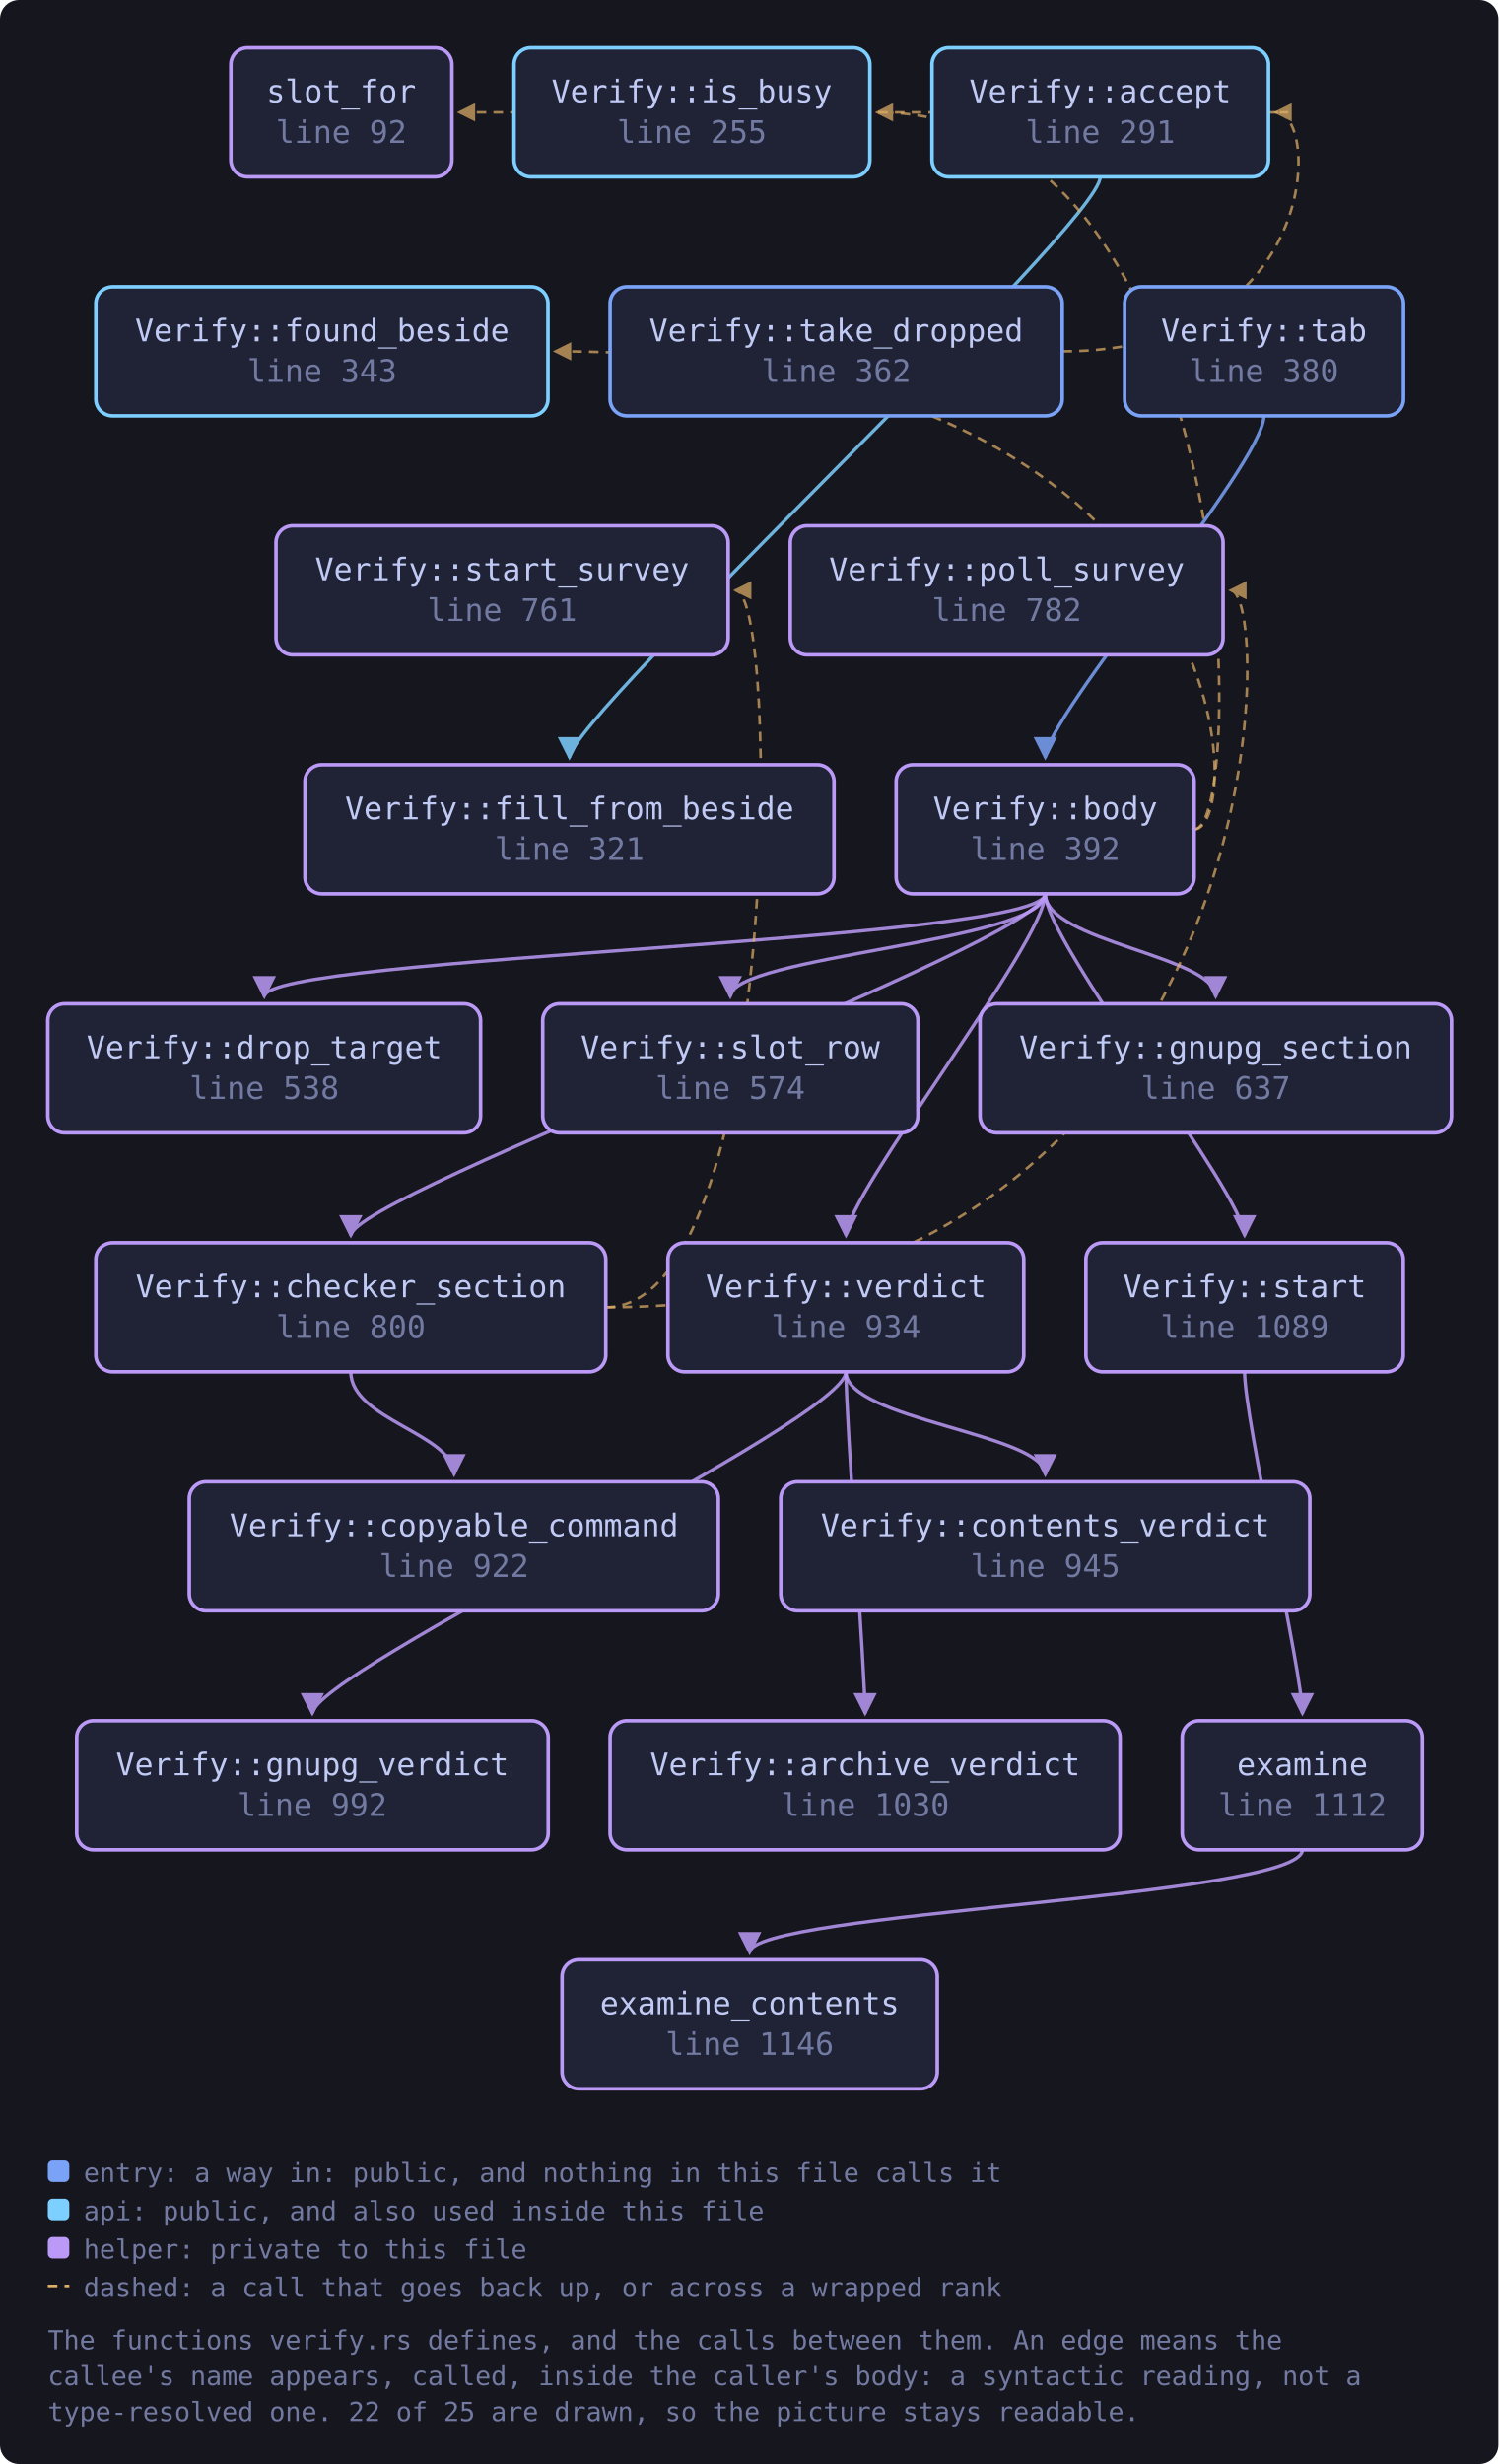
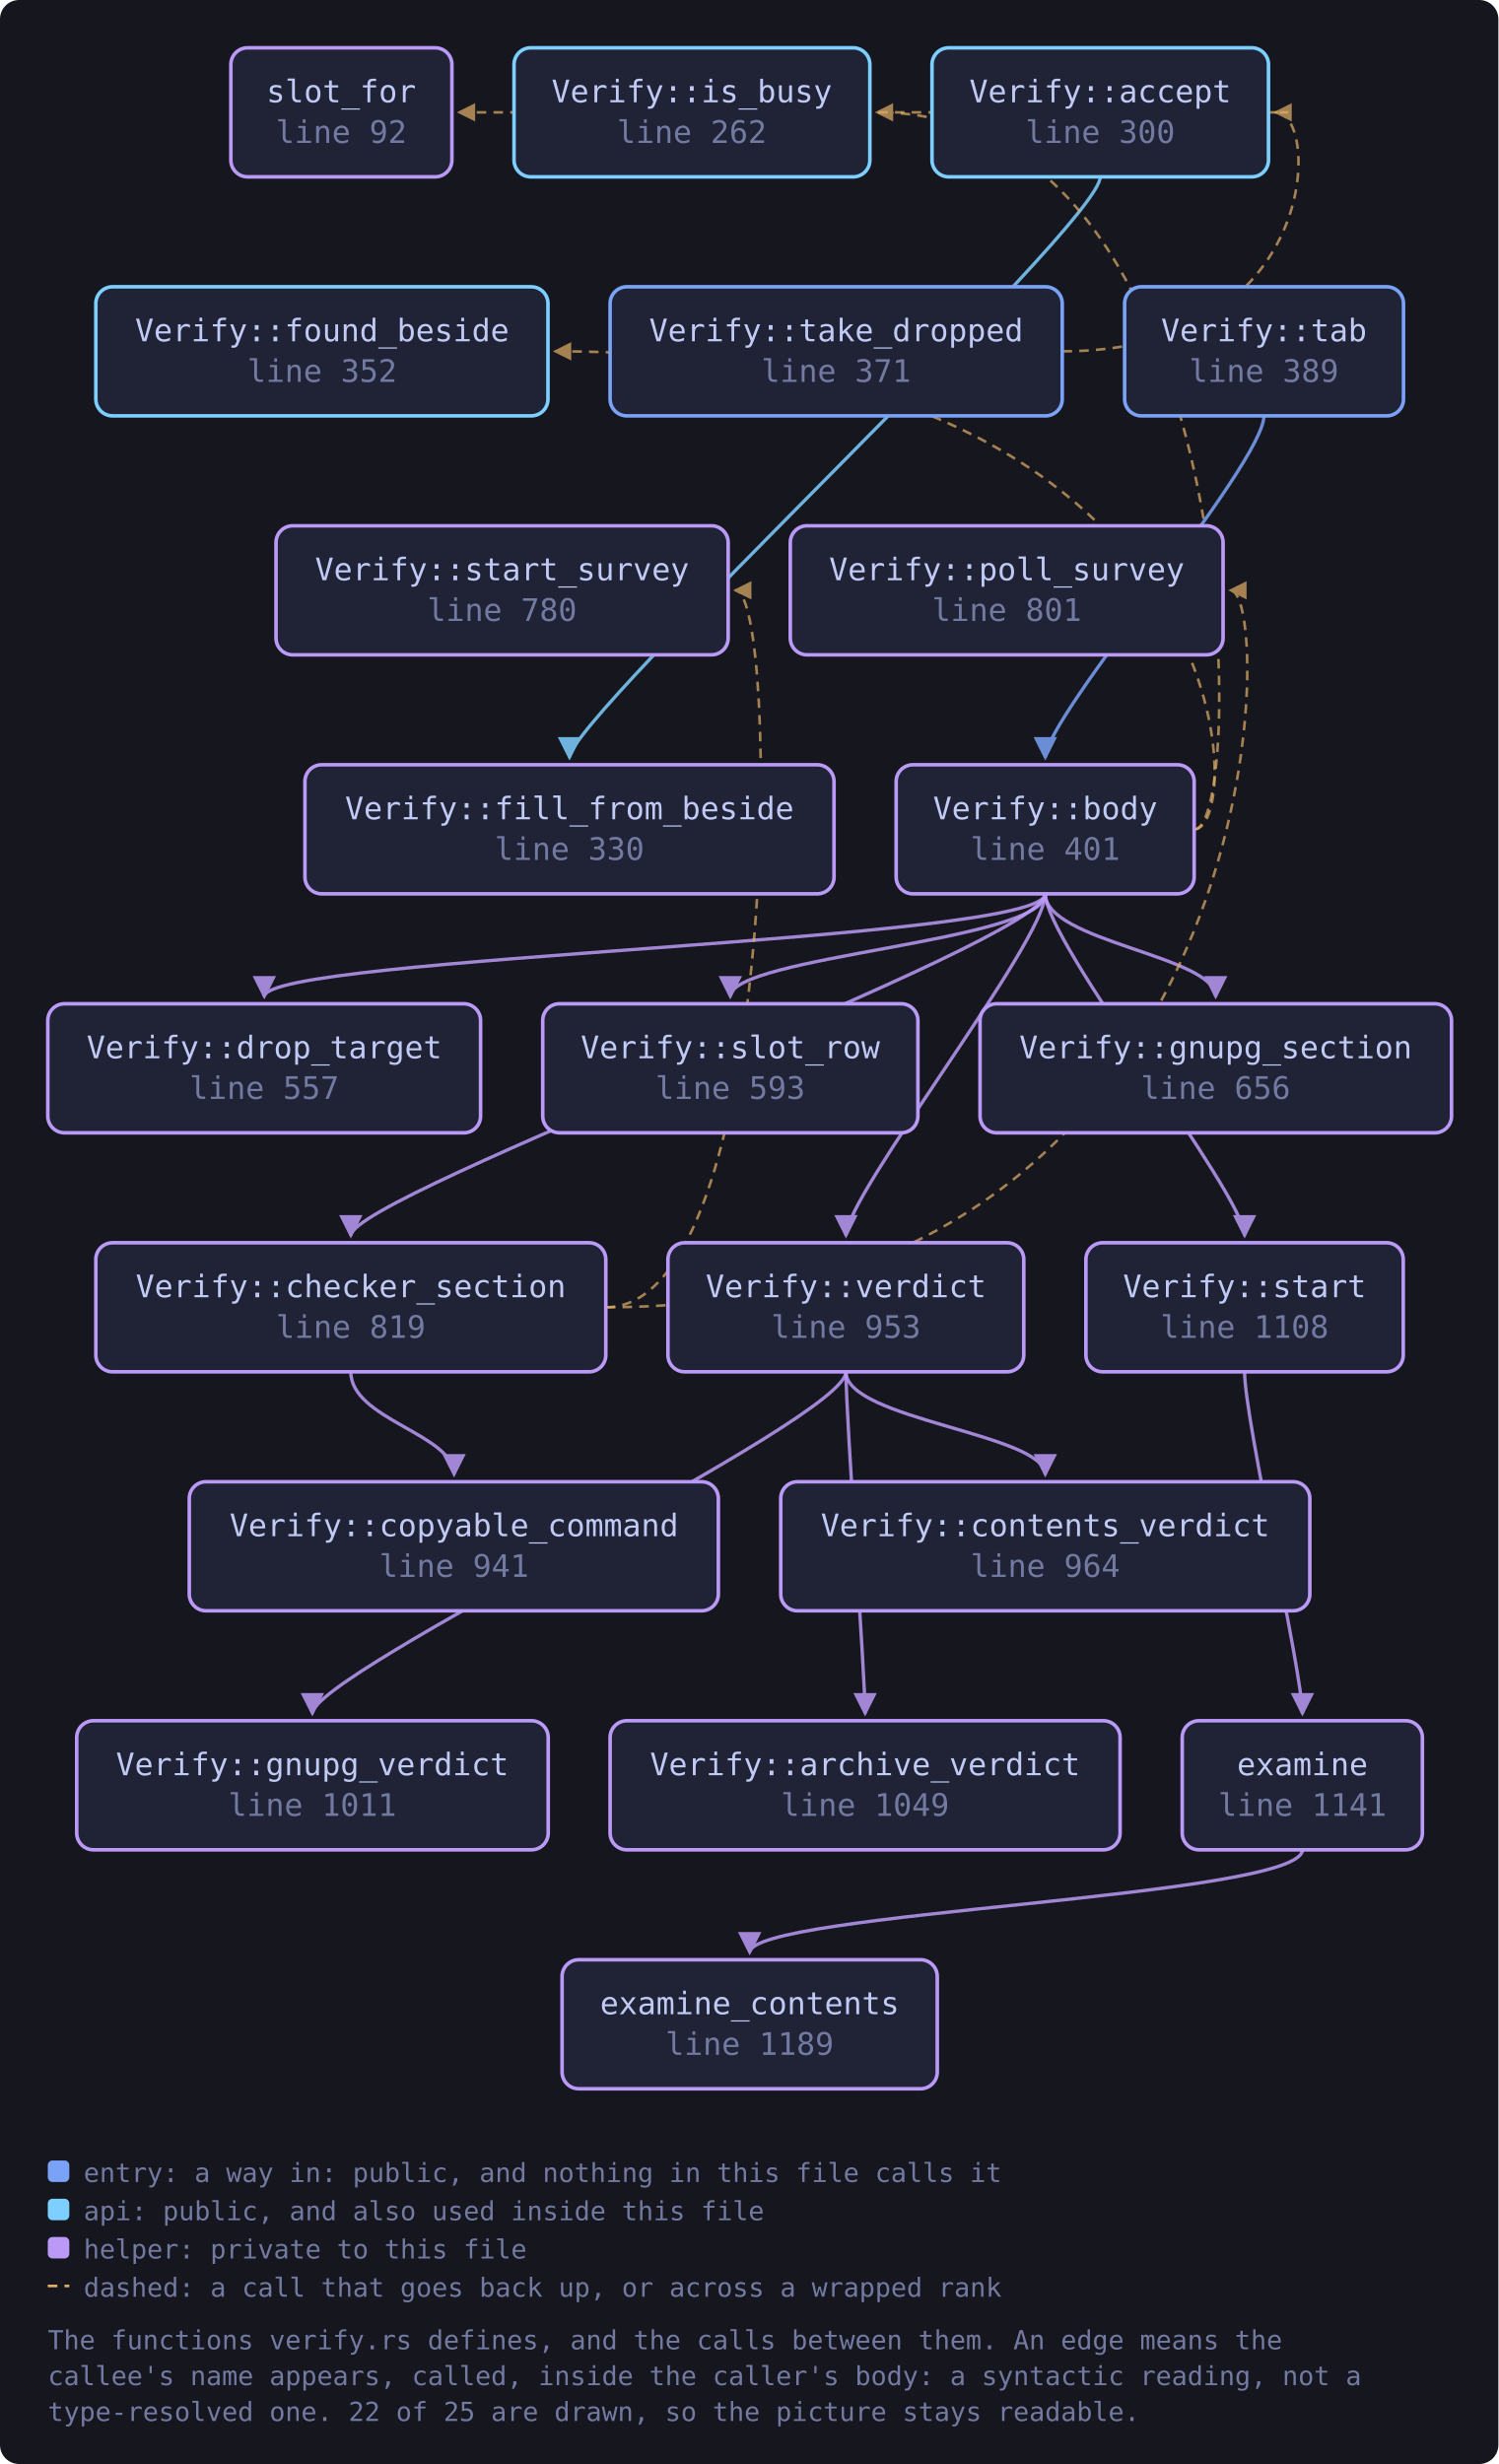
<svg xmlns="http://www.w3.org/2000/svg" viewBox="0 0 627 1031" width="627" height="1031" style="max-width:100%;height:auto" role="img" aria-label="flowchart">
  <defs>
    <marker id="a-muted" viewBox="0 0 8 8" refX="7" refY="4" markerWidth="7" markerHeight="7" orient="auto-start-reverse">
      <path d="M0 0 L8 4 L0 8 z" fill="var(--muted, #737aa2)" />
    </marker>
    <marker id="a-warn" viewBox="0 0 8 8" refX="7" refY="4" markerWidth="7" markerHeight="7" orient="auto-start-reverse">
      <path d="M0 0 L8 4 L0 8 z" fill="var(--warn, #e0af68)" />
    </marker>
    <marker id="a-accent" viewBox="0 0 8 8" refX="7" refY="4" markerWidth="7" markerHeight="7" orient="auto-start-reverse">
      <path d="M0 0 L8 4 L0 8 z" fill="var(--accent, #7aa2f7)" />
    </marker>
    <marker id="a-cyan" viewBox="0 0 8 8" refX="7" refY="4" markerWidth="7" markerHeight="7" orient="auto-start-reverse">
      <path d="M0 0 L8 4 L0 8 z" fill="var(--cyan, #7dcfff)" />
    </marker>
    <marker id="a-accent-2" viewBox="0 0 8 8" refX="7" refY="4" markerWidth="7" markerHeight="7" orient="auto-start-reverse">
      <path d="M0 0 L8 4 L0 8 z" fill="var(--accent-2, #bb9af7)" />
    </marker>
  </defs>
  <rect x="0" y="0" width="627" height="1031" fill="var(--bg-inset, #16161e)" rx="8" />
  <path d="M460.4 74.0 C 460.4 94.0, 238.3 300.0, 238.3 317.0" fill="none" stroke="var(--cyan, #7dcfff)" stroke-width="1.4" opacity="0.85" marker-end="url(#a-cyan)" />
  <path d="M530.8 47.0 C 552.8 47.0, 552.8 47.0, 192.1 47.0" fill="none" stroke="var(--warn, #e0af68)" stroke-width="1.1" opacity="0.7" stroke-dasharray="4 3" marker-end="url(#a-warn)" />
  <path d="M437.4 374.0 C 437.4 394.0, 146.8 500.0, 146.8 517.0" fill="none" stroke="var(--accent-2, #bb9af7)" stroke-width="1.4" opacity="0.85" marker-end="url(#a-accent-2)" />
  <path d="M437.4 374.0 C 437.4 394.0, 110.6 400.0, 110.6 417.0" fill="none" stroke="var(--accent-2, #bb9af7)" stroke-width="1.4" opacity="0.85" marker-end="url(#a-accent-2)" />
  <path d="M499.8 347.0 C 521.8 347.0, 521.8 147.0, 232.3 147.0" fill="none" stroke="var(--warn, #e0af68)" stroke-width="1.1" opacity="0.7" stroke-dasharray="4 3" marker-end="url(#a-warn)" />
  <path d="M437.4 374.0 C 437.4 394.0, 508.7 400.0, 508.7 417.0" fill="none" stroke="var(--accent-2, #bb9af7)" stroke-width="1.4" opacity="0.85" marker-end="url(#a-accent-2)" />
  <path d="M499.8 347.0 C 521.8 347.0, 521.8 47.0, 367.0 47.0" fill="none" stroke="var(--warn, #e0af68)" stroke-width="1.1" opacity="0.7" stroke-dasharray="4 3" marker-end="url(#a-warn)" />
  <path d="M437.4 374.0 C 437.4 394.0, 305.6 400.0, 305.6 417.0" fill="none" stroke="var(--accent-2, #bb9af7)" stroke-width="1.4" opacity="0.85" marker-end="url(#a-accent-2)" />
  <path d="M437.4 374.0 C 437.4 394.0, 520.8 500.0, 520.8 517.0" fill="none" stroke="var(--accent-2, #bb9af7)" stroke-width="1.4" opacity="0.85" marker-end="url(#a-accent-2)" />
  <path d="M437.4 374.0 C 437.4 394.0, 354.0 500.0, 354.0 517.0" fill="none" stroke="var(--accent-2, #bb9af7)" stroke-width="1.4" opacity="0.85" marker-end="url(#a-accent-2)" />
  <path d="M146.8 574.0 C 146.8 594.0, 190.0 600.0, 190.0 617.0" fill="none" stroke="var(--accent-2, #bb9af7)" stroke-width="1.4" opacity="0.85" marker-end="url(#a-accent-2)" />
  <path d="M253.5 547.0 C 533.9 547.0, 533.9 247.0, 514.9 247.0" fill="none" stroke="var(--warn, #e0af68)" stroke-width="1.1" opacity="0.7" stroke-dasharray="4 3" marker-end="url(#a-warn)" />
  <path d="M253.5 547.0 C 326.7 547.0, 326.7 247.0, 307.7 247.0" fill="none" stroke="var(--warn, #e0af68)" stroke-width="1.1" opacity="0.7" stroke-dasharray="4 3" marker-end="url(#a-warn)" />
  <path d="M545.0 774.0 C 545.0 794.0, 313.7 800.0, 313.7 817.0" fill="none" stroke="var(--accent-2, #bb9af7)" stroke-width="1.4" opacity="0.85" marker-end="url(#a-accent-2)" />
  <path d="M520.8 574.0 C 520.8 594.0, 545.0 700.0, 545.0 717.0" fill="none" stroke="var(--accent-2, #bb9af7)" stroke-width="1.4" opacity="0.85" marker-end="url(#a-accent-2)" />
  <path d="M528.9 174.0 C 528.9 194.0, 437.4 300.0, 437.4 317.0" fill="none" stroke="var(--accent, #7aa2f7)" stroke-width="1.4" opacity="0.85" marker-end="url(#a-accent)" />
  <path d="M444.6 147.0 C 552.8 147.0, 552.8 47.0, 533.8 47.0" fill="none" stroke="var(--warn, #e0af68)" stroke-width="1.1" opacity="0.7" stroke-dasharray="4 3" marker-end="url(#a-warn)" />
  <path d="M354.0 574.0 C 354.0 594.0, 362.0 700.0, 362.0 717.0" fill="none" stroke="var(--accent-2, #bb9af7)" stroke-width="1.4" opacity="0.85" marker-end="url(#a-accent-2)" />
  <path d="M354.0 574.0 C 354.0 594.0, 437.4 600.0, 437.4 617.0" fill="none" stroke="var(--accent-2, #bb9af7)" stroke-width="1.4" opacity="0.85" marker-end="url(#a-accent-2)" />
  <path d="M354.0 574.0 C 354.0 594.0, 130.7 700.0, 130.7 717.0" fill="none" stroke="var(--accent-2, #bb9af7)" stroke-width="1.4" opacity="0.85" marker-end="url(#a-accent-2)" />
  <a href="https://github.com/tilas01/veilvoice/blob/main/crates/veilvoice-gui/src/verify.rs#L92" target="_blank" rel="noopener noreferrer">
    <rect x="96.6" y="20.0" width="92.5" height="54.0" rx="7" fill="var(--bg-soft, #1f2335)" stroke="var(--accent-2, #bb9af7)" stroke-width="1.5" />
    <text x="142.8" y="42.8" font-family="ui-monospace, SFMono-Regular, Menlo, Consolas, monospace" font-size="13" fill="var(--fg, #c0caf5)" text-anchor="middle">slot_for</text>
    <text x="142.8" y="59.8" font-family="ui-monospace, SFMono-Regular, Menlo, Consolas, monospace" font-size="13" fill="var(--muted, #737aa2)" text-anchor="middle">line 92</text>
  </a>
-   <a href="https://github.com/tilas01/veilvoice/blob/main/crates/veilvoice-gui/src/verify.rs#L255" target="_blank" rel="noopener noreferrer">
+   <a href="https://github.com/tilas01/veilvoice/blob/main/crates/veilvoice-gui/src/verify.rs#L262" target="_blank" rel="noopener noreferrer">
    <rect x="215.1" y="20.0" width="148.9" height="54.0" rx="7" fill="var(--bg-soft, #1f2335)" stroke="var(--cyan, #7dcfff)" stroke-width="1.5" />
    <text x="289.5" y="42.8" font-family="ui-monospace, SFMono-Regular, Menlo, Consolas, monospace" font-size="13" fill="var(--fg, #c0caf5)" text-anchor="middle">Verify::is_busy</text>
-     <text x="289.5" y="59.8" font-family="ui-monospace, SFMono-Regular, Menlo, Consolas, monospace" font-size="13" fill="var(--muted, #737aa2)" text-anchor="middle">line 255</text>
+     <text x="289.5" y="59.8" font-family="ui-monospace, SFMono-Regular, Menlo, Consolas, monospace" font-size="13" fill="var(--muted, #737aa2)" text-anchor="middle">line 262</text>
  </a>
-   <a href="https://github.com/tilas01/veilvoice/blob/main/crates/veilvoice-gui/src/verify.rs#L291" target="_blank" rel="noopener noreferrer">
+   <a href="https://github.com/tilas01/veilvoice/blob/main/crates/veilvoice-gui/src/verify.rs#L300" target="_blank" rel="noopener noreferrer">
    <rect x="390.0" y="20.0" width="140.8" height="54.0" rx="7" fill="var(--bg-soft, #1f2335)" stroke="var(--cyan, #7dcfff)" stroke-width="1.5" />
    <text x="460.4" y="42.8" font-family="ui-monospace, SFMono-Regular, Menlo, Consolas, monospace" font-size="13" fill="var(--fg, #c0caf5)" text-anchor="middle">Verify::accept</text>
-     <text x="460.4" y="59.8" font-family="ui-monospace, SFMono-Regular, Menlo, Consolas, monospace" font-size="13" fill="var(--muted, #737aa2)" text-anchor="middle">line 291</text>
+     <text x="460.4" y="59.8" font-family="ui-monospace, SFMono-Regular, Menlo, Consolas, monospace" font-size="13" fill="var(--muted, #737aa2)" text-anchor="middle">line 300</text>
  </a>
-   <a href="https://github.com/tilas01/veilvoice/blob/main/crates/veilvoice-gui/src/verify.rs#L321" target="_blank" rel="noopener noreferrer">
+   <a href="https://github.com/tilas01/veilvoice/blob/main/crates/veilvoice-gui/src/verify.rs#L330" target="_blank" rel="noopener noreferrer">
    <rect x="127.6" y="320.0" width="221.4" height="54.0" rx="7" fill="var(--bg-soft, #1f2335)" stroke="var(--accent-2, #bb9af7)" stroke-width="1.5" />
    <text x="238.3" y="342.8" font-family="ui-monospace, SFMono-Regular, Menlo, Consolas, monospace" font-size="13" fill="var(--fg, #c0caf5)" text-anchor="middle">Verify::fill_from_beside</text>
-     <text x="238.3" y="359.8" font-family="ui-monospace, SFMono-Regular, Menlo, Consolas, monospace" font-size="13" fill="var(--muted, #737aa2)" text-anchor="middle">line 321</text>
+     <text x="238.3" y="359.8" font-family="ui-monospace, SFMono-Regular, Menlo, Consolas, monospace" font-size="13" fill="var(--muted, #737aa2)" text-anchor="middle">line 330</text>
  </a>
-   <a href="https://github.com/tilas01/veilvoice/blob/main/crates/veilvoice-gui/src/verify.rs#L343" target="_blank" rel="noopener noreferrer">
+   <a href="https://github.com/tilas01/veilvoice/blob/main/crates/veilvoice-gui/src/verify.rs#L352" target="_blank" rel="noopener noreferrer">
    <rect x="40.1" y="120.0" width="189.2" height="54.0" rx="7" fill="var(--bg-soft, #1f2335)" stroke="var(--cyan, #7dcfff)" stroke-width="1.5" />
    <text x="134.8" y="142.8" font-family="ui-monospace, SFMono-Regular, Menlo, Consolas, monospace" font-size="13" fill="var(--fg, #c0caf5)" text-anchor="middle">Verify::found_beside</text>
-     <text x="134.8" y="159.8" font-family="ui-monospace, SFMono-Regular, Menlo, Consolas, monospace" font-size="13" fill="var(--muted, #737aa2)" text-anchor="middle">line 343</text>
+     <text x="134.8" y="159.8" font-family="ui-monospace, SFMono-Regular, Menlo, Consolas, monospace" font-size="13" fill="var(--muted, #737aa2)" text-anchor="middle">line 352</text>
  </a>
-   <a href="https://github.com/tilas01/veilvoice/blob/main/crates/veilvoice-gui/src/verify.rs#L362" target="_blank" rel="noopener noreferrer">
+   <a href="https://github.com/tilas01/veilvoice/blob/main/crates/veilvoice-gui/src/verify.rs#L371" target="_blank" rel="noopener noreferrer">
    <rect x="255.3" y="120.0" width="189.2" height="54.0" rx="7" fill="var(--bg-soft, #1f2335)" stroke="var(--accent, #7aa2f7)" stroke-width="1.5" />
    <text x="349.9" y="142.8" font-family="ui-monospace, SFMono-Regular, Menlo, Consolas, monospace" font-size="13" fill="var(--fg, #c0caf5)" text-anchor="middle">Verify::take_dropped</text>
-     <text x="349.9" y="159.8" font-family="ui-monospace, SFMono-Regular, Menlo, Consolas, monospace" font-size="13" fill="var(--muted, #737aa2)" text-anchor="middle">line 362</text>
+     <text x="349.9" y="159.8" font-family="ui-monospace, SFMono-Regular, Menlo, Consolas, monospace" font-size="13" fill="var(--muted, #737aa2)" text-anchor="middle">line 371</text>
  </a>
-   <a href="https://github.com/tilas01/veilvoice/blob/main/crates/veilvoice-gui/src/verify.rs#L380" target="_blank" rel="noopener noreferrer">
+   <a href="https://github.com/tilas01/veilvoice/blob/main/crates/veilvoice-gui/src/verify.rs#L389" target="_blank" rel="noopener noreferrer">
    <rect x="470.6" y="120.0" width="116.7" height="54.0" rx="7" fill="var(--bg-soft, #1f2335)" stroke="var(--accent, #7aa2f7)" stroke-width="1.5" />
    <text x="528.9" y="142.8" font-family="ui-monospace, SFMono-Regular, Menlo, Consolas, monospace" font-size="13" fill="var(--fg, #c0caf5)" text-anchor="middle">Verify::tab</text>
-     <text x="528.9" y="159.8" font-family="ui-monospace, SFMono-Regular, Menlo, Consolas, monospace" font-size="13" fill="var(--muted, #737aa2)" text-anchor="middle">line 380</text>
+     <text x="528.9" y="159.8" font-family="ui-monospace, SFMono-Regular, Menlo, Consolas, monospace" font-size="13" fill="var(--muted, #737aa2)" text-anchor="middle">line 389</text>
  </a>
-   <a href="https://github.com/tilas01/veilvoice/blob/main/crates/veilvoice-gui/src/verify.rs#L392" target="_blank" rel="noopener noreferrer">
+   <a href="https://github.com/tilas01/veilvoice/blob/main/crates/veilvoice-gui/src/verify.rs#L401" target="_blank" rel="noopener noreferrer">
    <rect x="375.0" y="320.0" width="124.7" height="54.0" rx="7" fill="var(--bg-soft, #1f2335)" stroke="var(--accent-2, #bb9af7)" stroke-width="1.5" />
    <text x="437.4" y="342.8" font-family="ui-monospace, SFMono-Regular, Menlo, Consolas, monospace" font-size="13" fill="var(--fg, #c0caf5)" text-anchor="middle">Verify::body</text>
-     <text x="437.4" y="359.8" font-family="ui-monospace, SFMono-Regular, Menlo, Consolas, monospace" font-size="13" fill="var(--muted, #737aa2)" text-anchor="middle">line 392</text>
+     <text x="437.4" y="359.8" font-family="ui-monospace, SFMono-Regular, Menlo, Consolas, monospace" font-size="13" fill="var(--muted, #737aa2)" text-anchor="middle">line 401</text>
  </a>
-   <a href="https://github.com/tilas01/veilvoice/blob/main/crates/veilvoice-gui/src/verify.rs#L538" target="_blank" rel="noopener noreferrer">
+   <a href="https://github.com/tilas01/veilvoice/blob/main/crates/veilvoice-gui/src/verify.rs#L557" target="_blank" rel="noopener noreferrer">
    <rect x="20.0" y="420.0" width="181.1" height="54.0" rx="7" fill="var(--bg-soft, #1f2335)" stroke="var(--accent-2, #bb9af7)" stroke-width="1.5" />
    <text x="110.6" y="442.8" font-family="ui-monospace, SFMono-Regular, Menlo, Consolas, monospace" font-size="13" fill="var(--fg, #c0caf5)" text-anchor="middle">Verify::drop_target</text>
-     <text x="110.6" y="459.8" font-family="ui-monospace, SFMono-Regular, Menlo, Consolas, monospace" font-size="13" fill="var(--muted, #737aa2)" text-anchor="middle">line 538</text>
+     <text x="110.6" y="459.8" font-family="ui-monospace, SFMono-Regular, Menlo, Consolas, monospace" font-size="13" fill="var(--muted, #737aa2)" text-anchor="middle">line 557</text>
  </a>
-   <a href="https://github.com/tilas01/veilvoice/blob/main/crates/veilvoice-gui/src/verify.rs#L574" target="_blank" rel="noopener noreferrer">
+   <a href="https://github.com/tilas01/veilvoice/blob/main/crates/veilvoice-gui/src/verify.rs#L593" target="_blank" rel="noopener noreferrer">
    <rect x="227.1" y="420.0" width="157.0" height="54.0" rx="7" fill="var(--bg-soft, #1f2335)" stroke="var(--accent-2, #bb9af7)" stroke-width="1.5" />
    <text x="305.6" y="442.8" font-family="ui-monospace, SFMono-Regular, Menlo, Consolas, monospace" font-size="13" fill="var(--fg, #c0caf5)" text-anchor="middle">Verify::slot_row</text>
-     <text x="305.6" y="459.8" font-family="ui-monospace, SFMono-Regular, Menlo, Consolas, monospace" font-size="13" fill="var(--muted, #737aa2)" text-anchor="middle">line 574</text>
+     <text x="305.6" y="459.8" font-family="ui-monospace, SFMono-Regular, Menlo, Consolas, monospace" font-size="13" fill="var(--muted, #737aa2)" text-anchor="middle">line 593</text>
  </a>
-   <a href="https://github.com/tilas01/veilvoice/blob/main/crates/veilvoice-gui/src/verify.rs#L637" target="_blank" rel="noopener noreferrer">
+   <a href="https://github.com/tilas01/veilvoice/blob/main/crates/veilvoice-gui/src/verify.rs#L656" target="_blank" rel="noopener noreferrer">
    <rect x="410.1" y="420.0" width="197.3" height="54.0" rx="7" fill="var(--bg-soft, #1f2335)" stroke="var(--accent-2, #bb9af7)" stroke-width="1.5" />
    <text x="508.7" y="442.8" font-family="ui-monospace, SFMono-Regular, Menlo, Consolas, monospace" font-size="13" fill="var(--fg, #c0caf5)" text-anchor="middle">Verify::gnupg_section</text>
-     <text x="508.7" y="459.8" font-family="ui-monospace, SFMono-Regular, Menlo, Consolas, monospace" font-size="13" fill="var(--muted, #737aa2)" text-anchor="middle">line 637</text>
+     <text x="508.7" y="459.8" font-family="ui-monospace, SFMono-Regular, Menlo, Consolas, monospace" font-size="13" fill="var(--muted, #737aa2)" text-anchor="middle">line 656</text>
  </a>
-   <a href="https://github.com/tilas01/veilvoice/blob/main/crates/veilvoice-gui/src/verify.rs#L761" target="_blank" rel="noopener noreferrer">
+   <a href="https://github.com/tilas01/veilvoice/blob/main/crates/veilvoice-gui/src/verify.rs#L780" target="_blank" rel="noopener noreferrer">
    <rect x="115.5" y="220.0" width="189.2" height="54.0" rx="7" fill="var(--bg-soft, #1f2335)" stroke="var(--accent-2, #bb9af7)" stroke-width="1.5" />
    <text x="210.1" y="242.8" font-family="ui-monospace, SFMono-Regular, Menlo, Consolas, monospace" font-size="13" fill="var(--fg, #c0caf5)" text-anchor="middle">Verify::start_survey</text>
-     <text x="210.1" y="259.8" font-family="ui-monospace, SFMono-Regular, Menlo, Consolas, monospace" font-size="13" fill="var(--muted, #737aa2)" text-anchor="middle">line 761</text>
+     <text x="210.1" y="259.8" font-family="ui-monospace, SFMono-Regular, Menlo, Consolas, monospace" font-size="13" fill="var(--muted, #737aa2)" text-anchor="middle">line 780</text>
  </a>
-   <a href="https://github.com/tilas01/veilvoice/blob/main/crates/veilvoice-gui/src/verify.rs#L782" target="_blank" rel="noopener noreferrer">
+   <a href="https://github.com/tilas01/veilvoice/blob/main/crates/veilvoice-gui/src/verify.rs#L801" target="_blank" rel="noopener noreferrer">
    <rect x="330.7" y="220.0" width="181.1" height="54.0" rx="7" fill="var(--bg-soft, #1f2335)" stroke="var(--accent-2, #bb9af7)" stroke-width="1.5" />
    <text x="421.3" y="242.8" font-family="ui-monospace, SFMono-Regular, Menlo, Consolas, monospace" font-size="13" fill="var(--fg, #c0caf5)" text-anchor="middle">Verify::poll_survey</text>
-     <text x="421.3" y="259.8" font-family="ui-monospace, SFMono-Regular, Menlo, Consolas, monospace" font-size="13" fill="var(--muted, #737aa2)" text-anchor="middle">line 782</text>
+     <text x="421.3" y="259.8" font-family="ui-monospace, SFMono-Regular, Menlo, Consolas, monospace" font-size="13" fill="var(--muted, #737aa2)" text-anchor="middle">line 801</text>
  </a>
-   <a href="https://github.com/tilas01/veilvoice/blob/main/crates/veilvoice-gui/src/verify.rs#L800" target="_blank" rel="noopener noreferrer">
+   <a href="https://github.com/tilas01/veilvoice/blob/main/crates/veilvoice-gui/src/verify.rs#L819" target="_blank" rel="noopener noreferrer">
    <rect x="40.1" y="520.0" width="213.4" height="54.0" rx="7" fill="var(--bg-soft, #1f2335)" stroke="var(--accent-2, #bb9af7)" stroke-width="1.5" />
    <text x="146.8" y="542.8" font-family="ui-monospace, SFMono-Regular, Menlo, Consolas, monospace" font-size="13" fill="var(--fg, #c0caf5)" text-anchor="middle">Verify::checker_section</text>
-     <text x="146.8" y="559.8" font-family="ui-monospace, SFMono-Regular, Menlo, Consolas, monospace" font-size="13" fill="var(--muted, #737aa2)" text-anchor="middle">line 800</text>
+     <text x="146.8" y="559.8" font-family="ui-monospace, SFMono-Regular, Menlo, Consolas, monospace" font-size="13" fill="var(--muted, #737aa2)" text-anchor="middle">line 819</text>
  </a>
-   <a href="https://github.com/tilas01/veilvoice/blob/main/crates/veilvoice-gui/src/verify.rs#L922" target="_blank" rel="noopener noreferrer">
+   <a href="https://github.com/tilas01/veilvoice/blob/main/crates/veilvoice-gui/src/verify.rs#L941" target="_blank" rel="noopener noreferrer">
    <rect x="79.2" y="620.0" width="221.4" height="54.0" rx="7" fill="var(--bg-soft, #1f2335)" stroke="var(--accent-2, #bb9af7)" stroke-width="1.5" />
    <text x="190.0" y="642.8" font-family="ui-monospace, SFMono-Regular, Menlo, Consolas, monospace" font-size="13" fill="var(--fg, #c0caf5)" text-anchor="middle">Verify::copyable_command</text>
-     <text x="190.0" y="659.8" font-family="ui-monospace, SFMono-Regular, Menlo, Consolas, monospace" font-size="13" fill="var(--muted, #737aa2)" text-anchor="middle">line 922</text>
+     <text x="190.0" y="659.8" font-family="ui-monospace, SFMono-Regular, Menlo, Consolas, monospace" font-size="13" fill="var(--muted, #737aa2)" text-anchor="middle">line 941</text>
  </a>
-   <a href="https://github.com/tilas01/veilvoice/blob/main/crates/veilvoice-gui/src/verify.rs#L934" target="_blank" rel="noopener noreferrer">
+   <a href="https://github.com/tilas01/veilvoice/blob/main/crates/veilvoice-gui/src/verify.rs#L953" target="_blank" rel="noopener noreferrer">
    <rect x="279.5" y="520.0" width="148.9" height="54.0" rx="7" fill="var(--bg-soft, #1f2335)" stroke="var(--accent-2, #bb9af7)" stroke-width="1.5" />
    <text x="354.0" y="542.8" font-family="ui-monospace, SFMono-Regular, Menlo, Consolas, monospace" font-size="13" fill="var(--fg, #c0caf5)" text-anchor="middle">Verify::verdict</text>
-     <text x="354.0" y="559.8" font-family="ui-monospace, SFMono-Regular, Menlo, Consolas, monospace" font-size="13" fill="var(--muted, #737aa2)" text-anchor="middle">line 934</text>
+     <text x="354.0" y="559.8" font-family="ui-monospace, SFMono-Regular, Menlo, Consolas, monospace" font-size="13" fill="var(--muted, #737aa2)" text-anchor="middle">line 953</text>
  </a>
-   <a href="https://github.com/tilas01/veilvoice/blob/main/crates/veilvoice-gui/src/verify.rs#L945" target="_blank" rel="noopener noreferrer">
+   <a href="https://github.com/tilas01/veilvoice/blob/main/crates/veilvoice-gui/src/verify.rs#L964" target="_blank" rel="noopener noreferrer">
    <rect x="326.7" y="620.0" width="221.4" height="54.0" rx="7" fill="var(--bg-soft, #1f2335)" stroke="var(--accent-2, #bb9af7)" stroke-width="1.5" />
    <text x="437.4" y="642.8" font-family="ui-monospace, SFMono-Regular, Menlo, Consolas, monospace" font-size="13" fill="var(--fg, #c0caf5)" text-anchor="middle">Verify::contents_verdict</text>
-     <text x="437.4" y="659.8" font-family="ui-monospace, SFMono-Regular, Menlo, Consolas, monospace" font-size="13" fill="var(--muted, #737aa2)" text-anchor="middle">line 945</text>
+     <text x="437.4" y="659.8" font-family="ui-monospace, SFMono-Regular, Menlo, Consolas, monospace" font-size="13" fill="var(--muted, #737aa2)" text-anchor="middle">line 964</text>
  </a>
-   <a href="https://github.com/tilas01/veilvoice/blob/main/crates/veilvoice-gui/src/verify.rs#L992" target="_blank" rel="noopener noreferrer">
+   <a href="https://github.com/tilas01/veilvoice/blob/main/crates/veilvoice-gui/src/verify.rs#L1011" target="_blank" rel="noopener noreferrer">
    <rect x="32.1" y="720.0" width="197.3" height="54.0" rx="7" fill="var(--bg-soft, #1f2335)" stroke="var(--accent-2, #bb9af7)" stroke-width="1.5" />
    <text x="130.7" y="742.8" font-family="ui-monospace, SFMono-Regular, Menlo, Consolas, monospace" font-size="13" fill="var(--fg, #c0caf5)" text-anchor="middle">Verify::gnupg_verdict</text>
-     <text x="130.7" y="759.8" font-family="ui-monospace, SFMono-Regular, Menlo, Consolas, monospace" font-size="13" fill="var(--muted, #737aa2)" text-anchor="middle">line 992</text>
+     <text x="130.7" y="759.8" font-family="ui-monospace, SFMono-Regular, Menlo, Consolas, monospace" font-size="13" fill="var(--muted, #737aa2)" text-anchor="middle">line 1011</text>
  </a>
-   <a href="https://github.com/tilas01/veilvoice/blob/main/crates/veilvoice-gui/src/verify.rs#L1030" target="_blank" rel="noopener noreferrer">
+   <a href="https://github.com/tilas01/veilvoice/blob/main/crates/veilvoice-gui/src/verify.rs#L1049" target="_blank" rel="noopener noreferrer">
    <rect x="255.3" y="720.0" width="213.4" height="54.0" rx="7" fill="var(--bg-soft, #1f2335)" stroke="var(--accent-2, #bb9af7)" stroke-width="1.5" />
    <text x="362.0" y="742.8" font-family="ui-monospace, SFMono-Regular, Menlo, Consolas, monospace" font-size="13" fill="var(--fg, #c0caf5)" text-anchor="middle">Verify::archive_verdict</text>
-     <text x="362.0" y="759.8" font-family="ui-monospace, SFMono-Regular, Menlo, Consolas, monospace" font-size="13" fill="var(--muted, #737aa2)" text-anchor="middle">line 1030</text>
+     <text x="362.0" y="759.8" font-family="ui-monospace, SFMono-Regular, Menlo, Consolas, monospace" font-size="13" fill="var(--muted, #737aa2)" text-anchor="middle">line 1049</text>
  </a>
-   <a href="https://github.com/tilas01/veilvoice/blob/main/crates/veilvoice-gui/src/verify.rs#L1089" target="_blank" rel="noopener noreferrer">
+   <a href="https://github.com/tilas01/veilvoice/blob/main/crates/veilvoice-gui/src/verify.rs#L1108" target="_blank" rel="noopener noreferrer">
    <rect x="454.4" y="520.0" width="132.8" height="54.0" rx="7" fill="var(--bg-soft, #1f2335)" stroke="var(--accent-2, #bb9af7)" stroke-width="1.5" />
    <text x="520.8" y="542.8" font-family="ui-monospace, SFMono-Regular, Menlo, Consolas, monospace" font-size="13" fill="var(--fg, #c0caf5)" text-anchor="middle">Verify::start</text>
-     <text x="520.8" y="559.8" font-family="ui-monospace, SFMono-Regular, Menlo, Consolas, monospace" font-size="13" fill="var(--muted, #737aa2)" text-anchor="middle">line 1089</text>
+     <text x="520.8" y="559.8" font-family="ui-monospace, SFMono-Regular, Menlo, Consolas, monospace" font-size="13" fill="var(--muted, #737aa2)" text-anchor="middle">line 1108</text>
  </a>
-   <a href="https://github.com/tilas01/veilvoice/blob/main/crates/veilvoice-gui/src/verify.rs#L1112" target="_blank" rel="noopener noreferrer">
+   <a href="https://github.com/tilas01/veilvoice/blob/main/crates/veilvoice-gui/src/verify.rs#L1141" target="_blank" rel="noopener noreferrer">
    <rect x="494.7" y="720.0" width="100.5" height="54.0" rx="7" fill="var(--bg-soft, #1f2335)" stroke="var(--accent-2, #bb9af7)" stroke-width="1.5" />
    <text x="545.0" y="742.8" font-family="ui-monospace, SFMono-Regular, Menlo, Consolas, monospace" font-size="13" fill="var(--fg, #c0caf5)" text-anchor="middle">examine</text>
-     <text x="545.0" y="759.8" font-family="ui-monospace, SFMono-Regular, Menlo, Consolas, monospace" font-size="13" fill="var(--muted, #737aa2)" text-anchor="middle">line 1112</text>
+     <text x="545.0" y="759.8" font-family="ui-monospace, SFMono-Regular, Menlo, Consolas, monospace" font-size="13" fill="var(--muted, #737aa2)" text-anchor="middle">line 1141</text>
  </a>
-   <a href="https://github.com/tilas01/veilvoice/blob/main/crates/veilvoice-gui/src/verify.rs#L1146" target="_blank" rel="noopener noreferrer">
+   <a href="https://github.com/tilas01/veilvoice/blob/main/crates/veilvoice-gui/src/verify.rs#L1189" target="_blank" rel="noopener noreferrer">
    <rect x="235.2" y="820.0" width="157.0" height="54.0" rx="7" fill="var(--bg-soft, #1f2335)" stroke="var(--accent-2, #bb9af7)" stroke-width="1.5" />
    <text x="313.7" y="842.8" font-family="ui-monospace, SFMono-Regular, Menlo, Consolas, monospace" font-size="13" fill="var(--fg, #c0caf5)" text-anchor="middle">examine_contents</text>
-     <text x="313.7" y="859.8" font-family="ui-monospace, SFMono-Regular, Menlo, Consolas, monospace" font-size="13" fill="var(--muted, #737aa2)" text-anchor="middle">line 1146</text>
+     <text x="313.7" y="859.8" font-family="ui-monospace, SFMono-Regular, Menlo, Consolas, monospace" font-size="13" fill="var(--muted, #737aa2)" text-anchor="middle">line 1189</text>
  </a>
  <rect x="20.0" y="904.0" width="9" height="9" rx="2" fill="var(--accent, #7aa2f7)" />
  <text x="35.0" y="913.0" font-family="ui-monospace, SFMono-Regular, Menlo, Consolas, monospace" font-size="11" fill="var(--muted, #737aa2)">entry: a way in: public, and nothing in this file calls it</text>
  <rect x="20.0" y="920.0" width="9" height="9" rx="2" fill="var(--cyan, #7dcfff)" />
  <text x="35.0" y="929.0" font-family="ui-monospace, SFMono-Regular, Menlo, Consolas, monospace" font-size="11" fill="var(--muted, #737aa2)">api: public, and also used inside this file</text>
  <rect x="20.0" y="936.0" width="9" height="9" rx="2" fill="var(--accent-2, #bb9af7)" />
  <text x="35.0" y="945.0" font-family="ui-monospace, SFMono-Regular, Menlo, Consolas, monospace" font-size="11" fill="var(--muted, #737aa2)">helper: private to this file</text>
  <path d="M20.0 956.5 L29.0 956.5" stroke="var(--warn, #e0af68)" stroke-width="1.1" stroke-dasharray="4 3" />
  <text x="35.0" y="961.0" font-family="ui-monospace, SFMono-Regular, Menlo, Consolas, monospace" font-size="11" fill="var(--muted, #737aa2)">dashed: a call that goes back up, or across a wrapped rank</text>
  <text x="20.0" y="983.0" font-family="ui-monospace, SFMono-Regular, Menlo, Consolas, monospace" font-size="11" fill="var(--muted, #737aa2)">The functions verify.rs defines, and the calls between them. An edge means the</text>
  <text x="20.0" y="998.0" font-family="ui-monospace, SFMono-Regular, Menlo, Consolas, monospace" font-size="11" fill="var(--muted, #737aa2)">callee's name appears, called, inside the caller's body: a syntactic reading, not a</text>
  <text x="20.0" y="1013.0" font-family="ui-monospace, SFMono-Regular, Menlo, Consolas, monospace" font-size="11" fill="var(--muted, #737aa2)">type-resolved one. 22 of 25 are drawn, so the picture stays readable.</text>
</svg>
